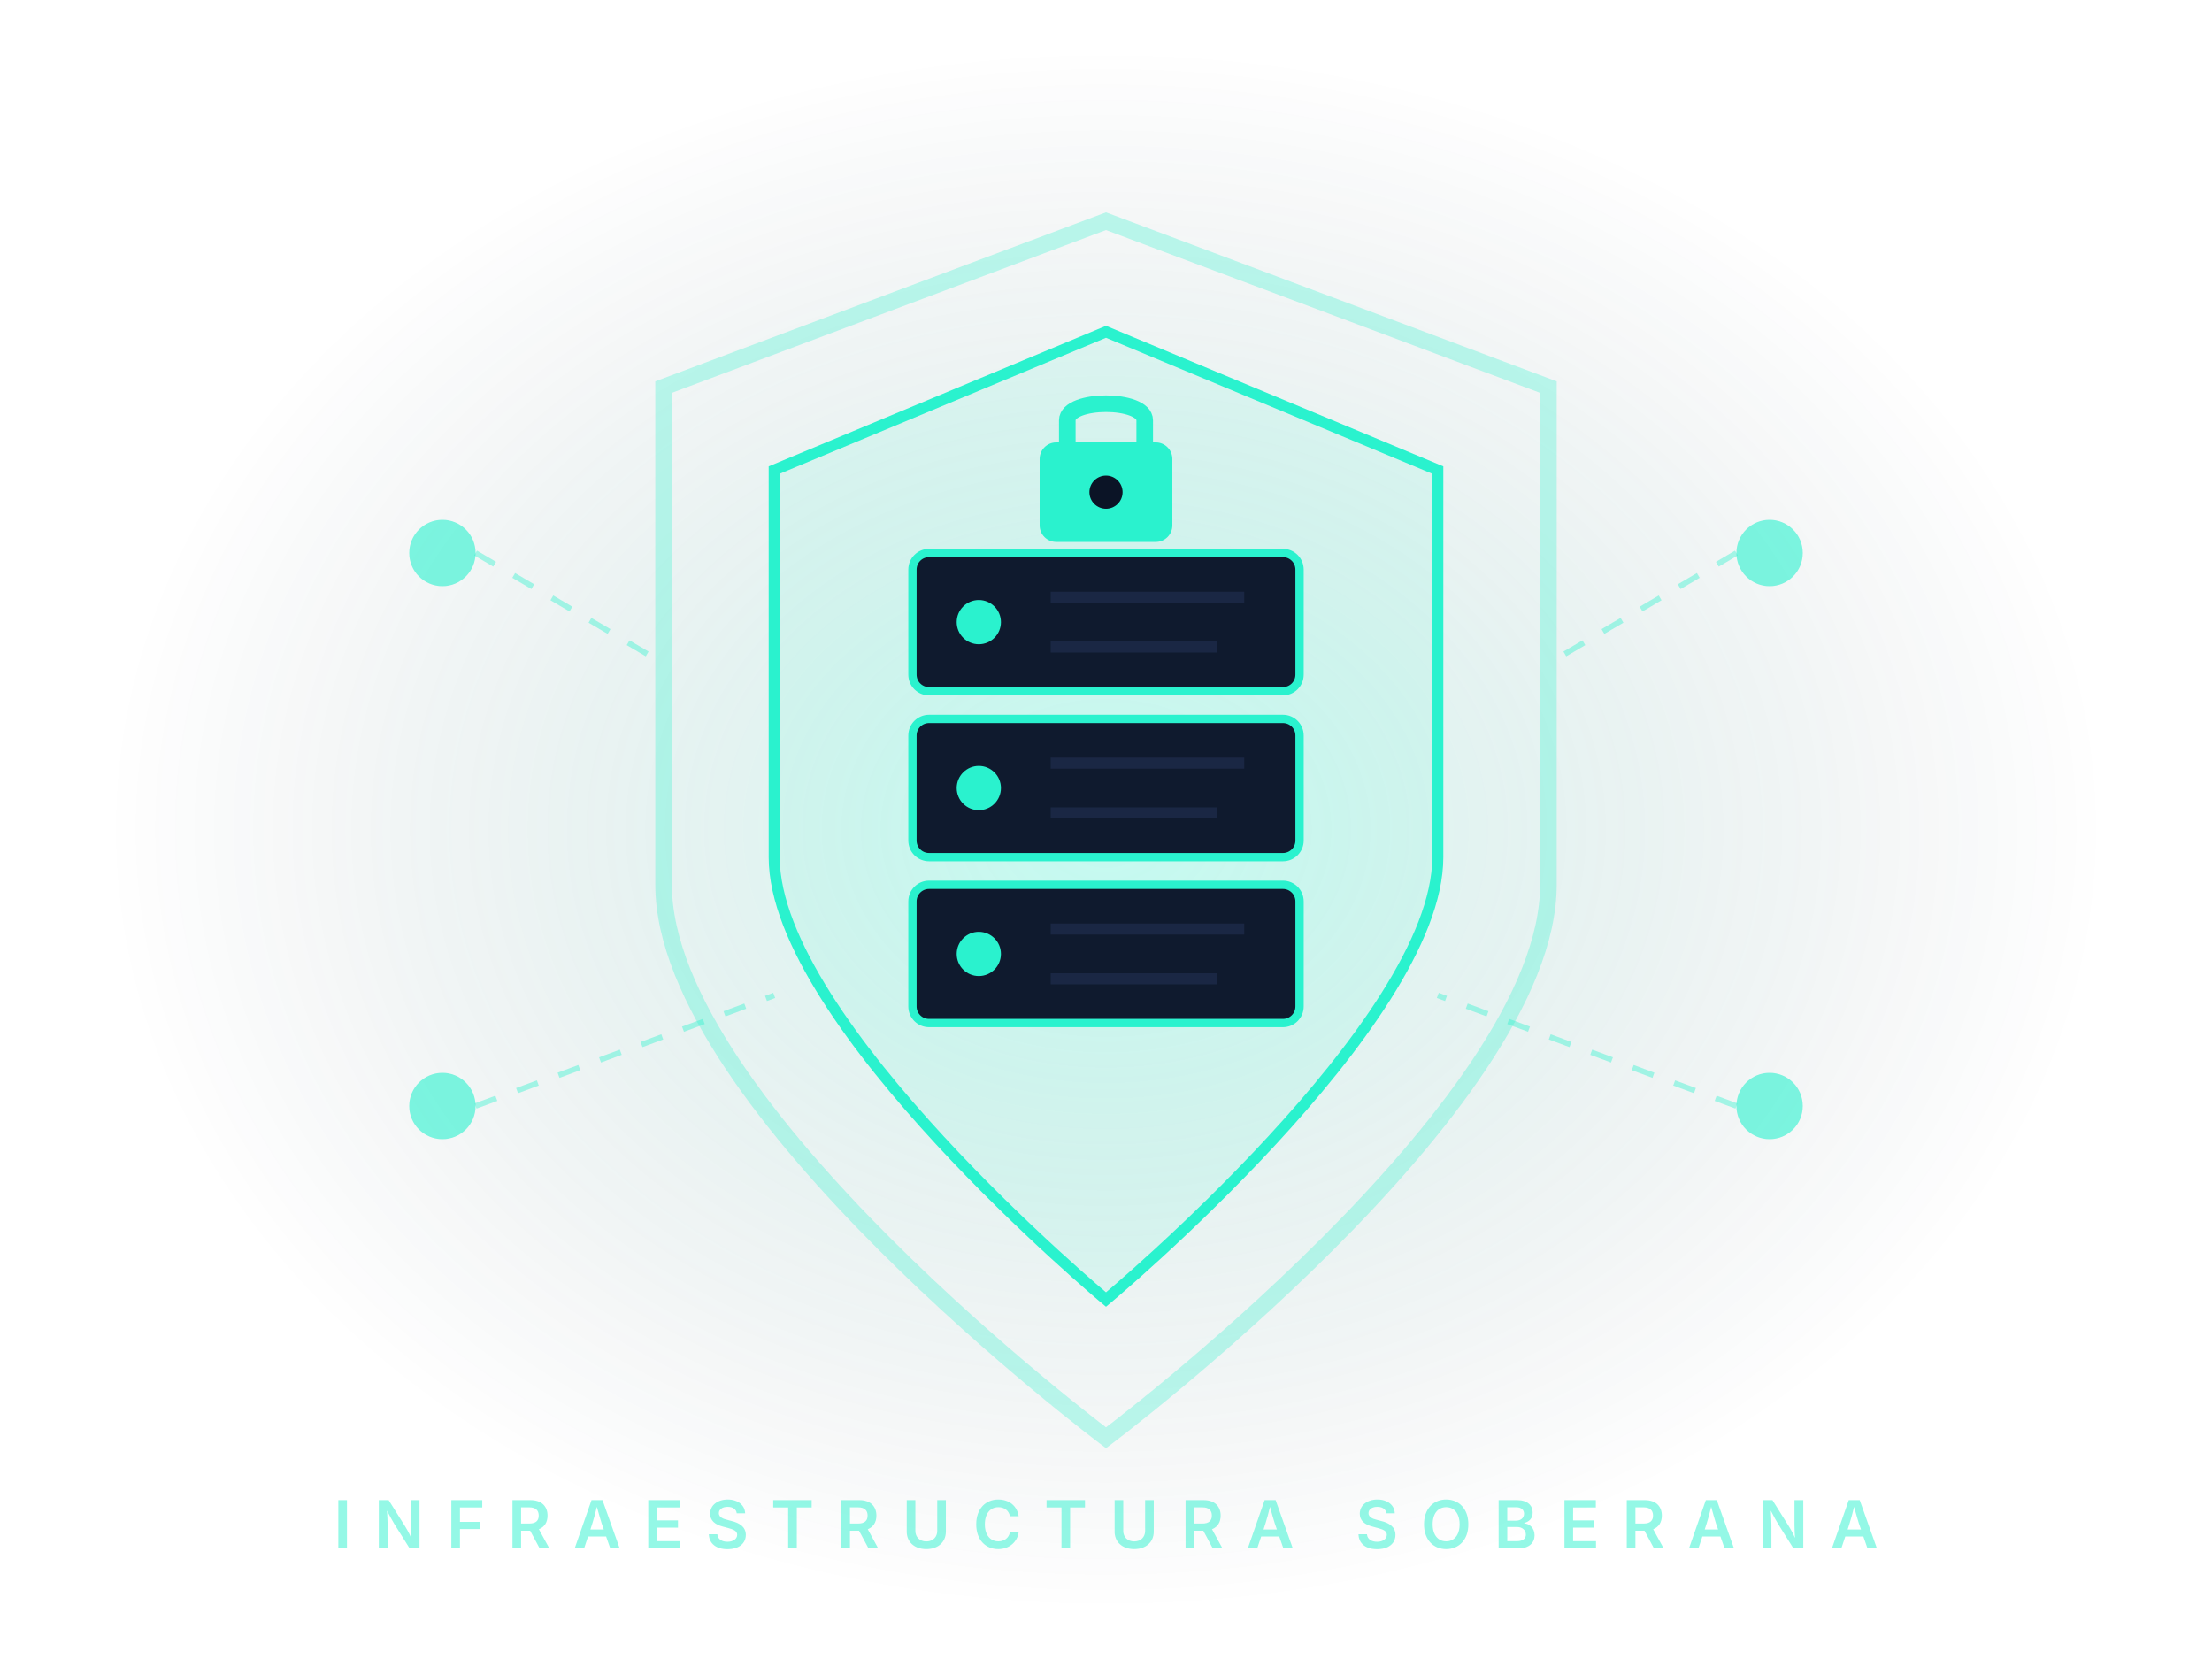
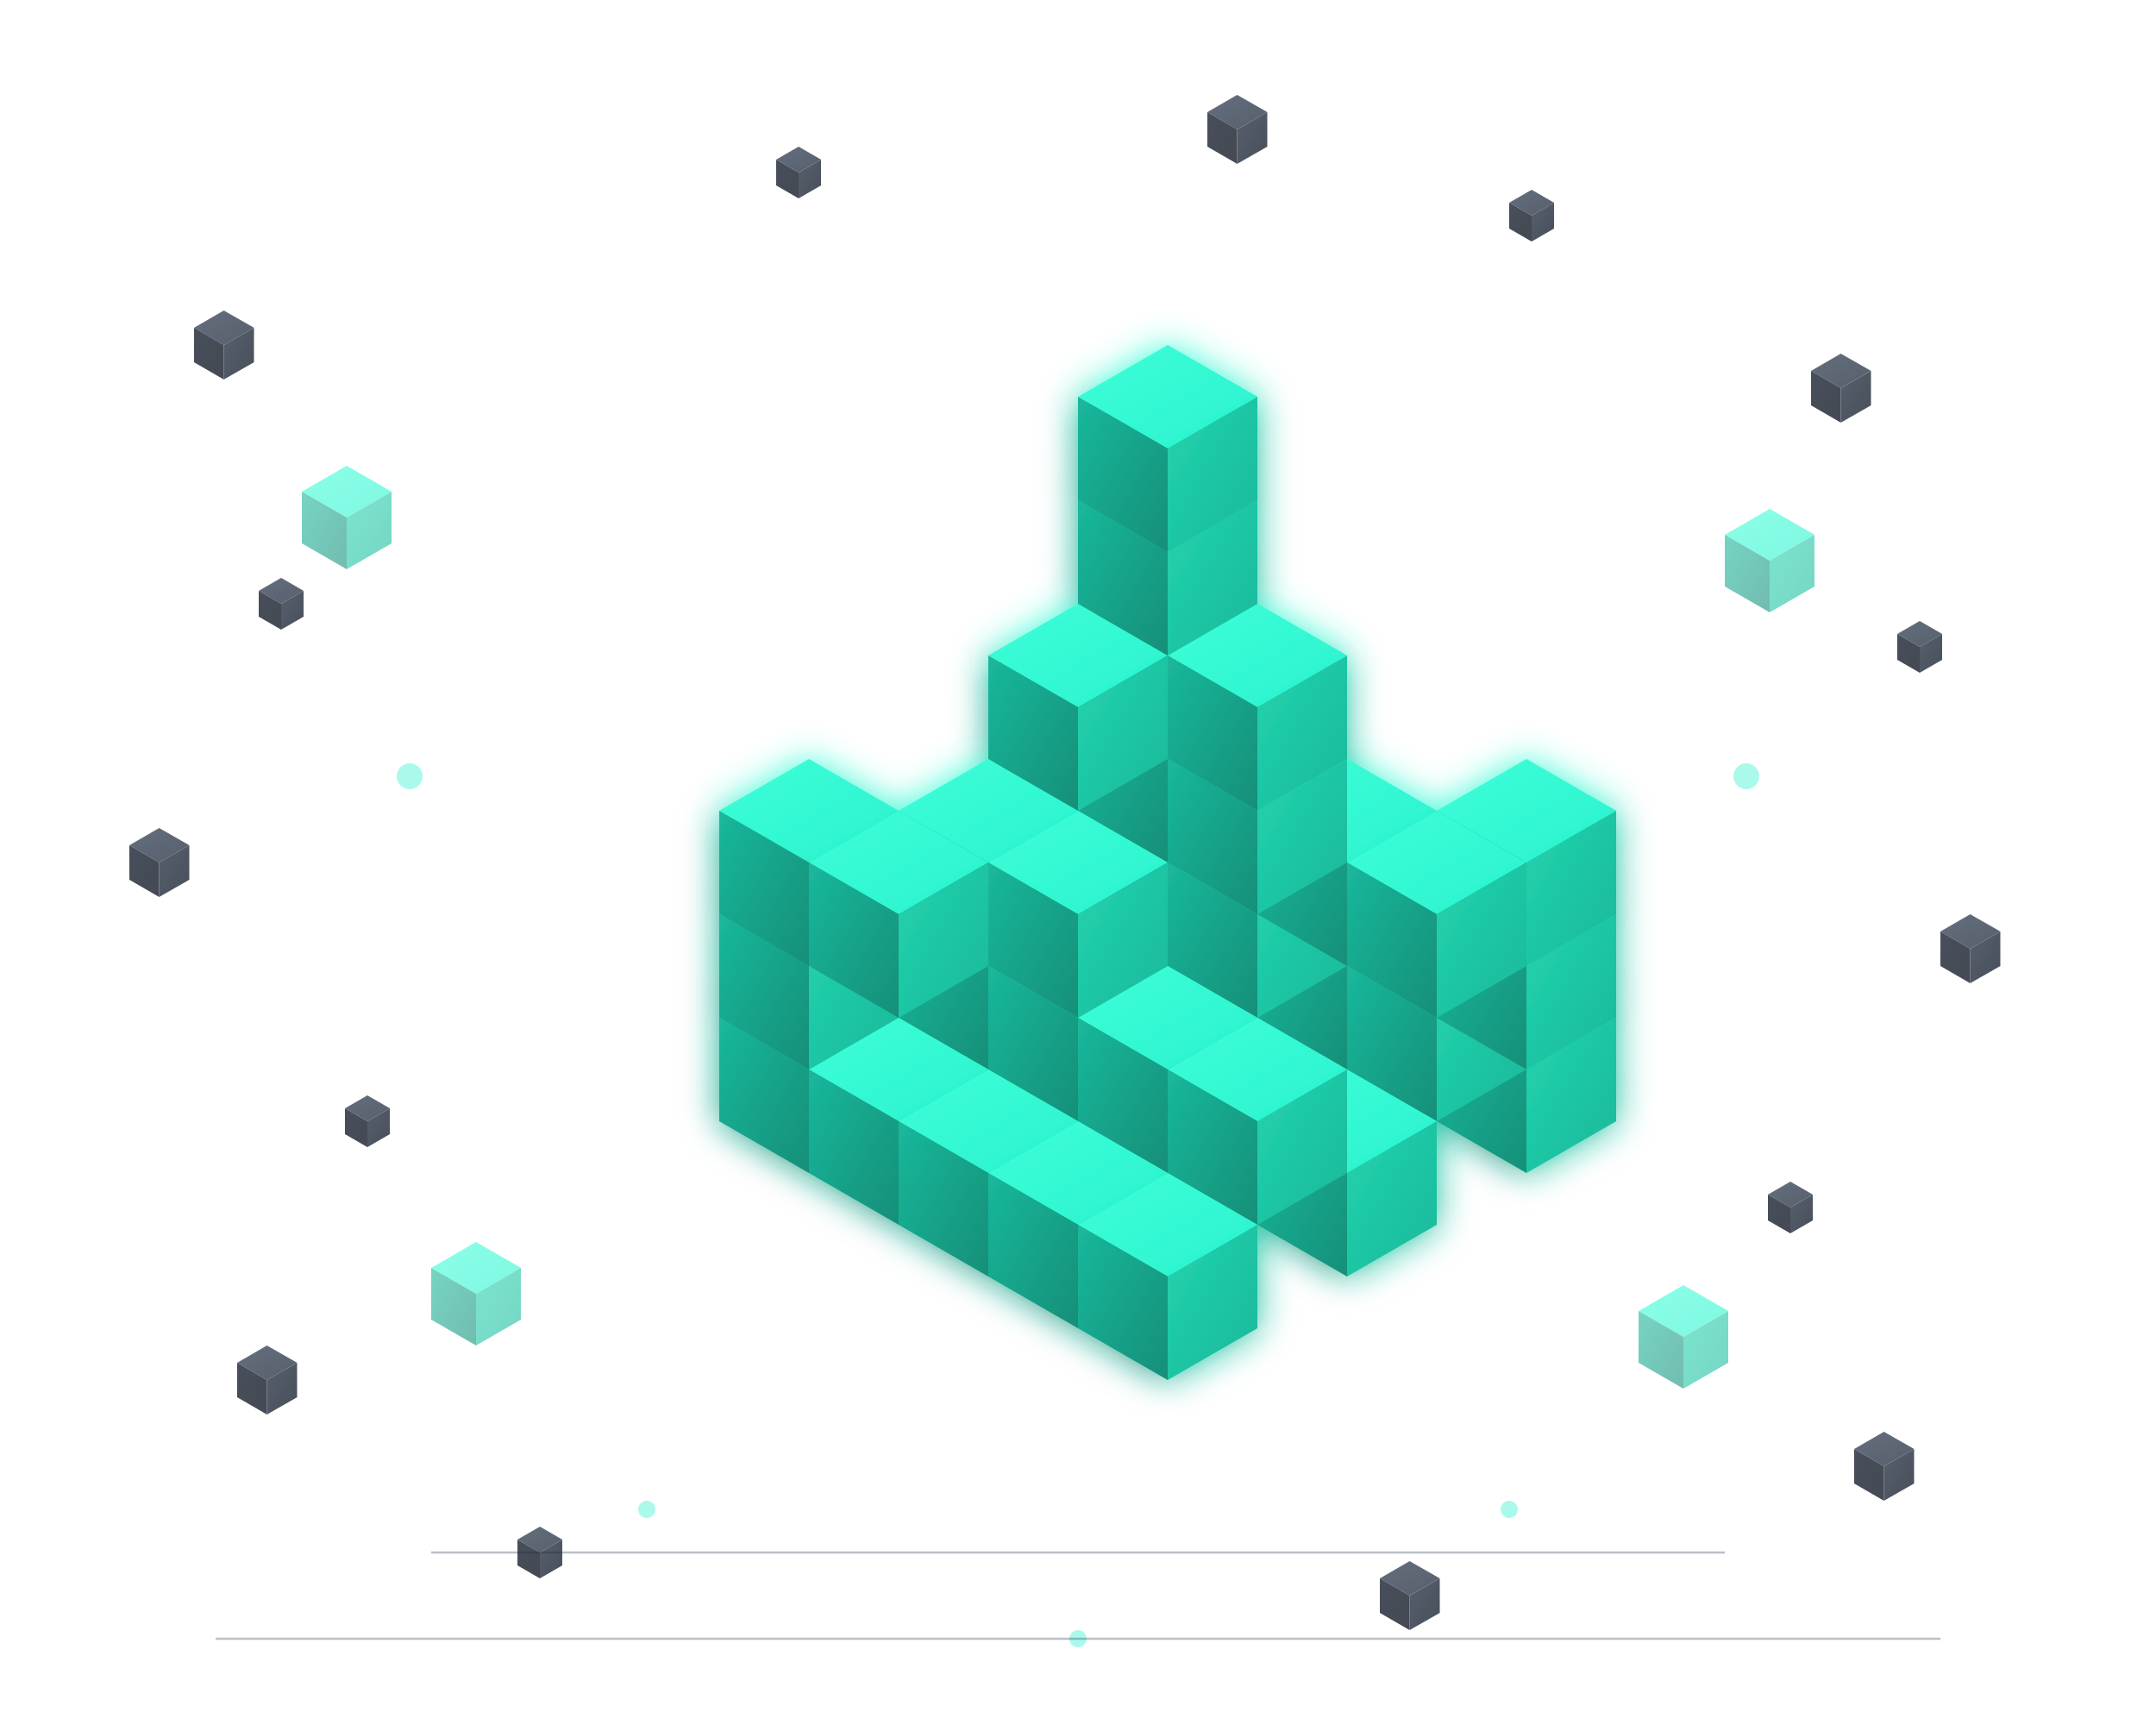
- <svg xmlns="http://www.w3.org/2000/svg" viewBox="0 0 400 300" fill="none">
+ <svg xmlns="http://www.w3.org/2000/svg" viewBox="0 0 500 400" fill="none">
  <defs>
-     <radialGradient id="glow" cx="50%" cy="50%" r="50%">
-       <stop offset="0%" stop-color="#2AF2CE" stop-opacity="0.2" />
-       <stop offset="100%" stop-color="#0B1426" stop-opacity="0" />
-     </radialGradient>
-     <linearGradient id="shieldGrad" x1="0%" y1="0%" x2="0%" y2="100%">
-       <stop offset="0%" stop-color="#2AF2CE" />
+     <linearGradient id="cubeTop" x1="0%" y1="0%" x2="100%" y2="100%">
+       <stop offset="0%" stop-color="#3DFFD8" />
+       <stop offset="100%" stop-color="#2AF2CE" />
+     </linearGradient>
+     <linearGradient id="cubeLeft" x1="0%" y1="0%" x2="100%" y2="100%">
+       <stop offset="0%" stop-color="#1AB89C" />
+       <stop offset="100%" stop-color="#148F78" />
+     </linearGradient>
+     <linearGradient id="cubeRight" x1="0%" y1="0%" x2="100%" y2="100%">
+       <stop offset="0%" stop-color="#22D4AD" />
      <stop offset="100%" stop-color="#1AB89C" />
    </linearGradient>
+     <linearGradient id="darkCubeTop" x1="0%" y1="0%" x2="100%" y2="100%">
+       <stop offset="0%" stop-color="#3D4A5C" />
+       <stop offset="100%" stop-color="#2D3748" />
+     </linearGradient>
+     <linearGradient id="darkCubeLeft" x1="0%" y1="0%" x2="100%" y2="100%">
+       <stop offset="0%" stop-color="#1A2332" />
+       <stop offset="100%" stop-color="#151C28" />
+     </linearGradient>
+     <linearGradient id="darkCubeRight" x1="0%" y1="0%" x2="100%" y2="100%">
+       <stop offset="0%" stop-color="#2D3748" />
+       <stop offset="100%" stop-color="#1A2332" />
+     </linearGradient>
+     <filter id="glow" x="-50%" y="-50%" width="200%" height="200%">
+       <feGaussianBlur stdDeviation="8" result="blur" />
+       <feMerge>
+         <feMergeNode in="blur" />
+         <feMergeNode in="SourceGraphic" />
+       </feMerge>
+     </filter>
+     <filter id="softGlow" x="-30%" y="-30%" width="160%" height="160%">
+       <feGaussianBlur stdDeviation="4" result="blur" />
+       <feMerge>
+         <feMergeNode in="blur" />
+         <feMergeNode in="SourceGraphic" />
+       </feMerge>
+     </filter>
+     <g id="cube">
+       <polygon points="0,-12 20.8,-24 41.6,-12 20.8,0" fill="url(#cubeTop)" />
+       <polygon points="0,-12 0,12 20.8,24 20.8,0" fill="url(#cubeLeft)" />
+       <polygon points="20.8,0 20.8,24 41.6,12 41.6,-12" fill="url(#cubeRight)" />
+     </g>
+     <g id="cubeSmall">
+       <polygon points="0,-6 10.4,-12 20.8,-6 10.4,0" fill="url(#cubeTop)" />
+       <polygon points="0,-6 0,6 10.4,12 10.4,0" fill="url(#cubeLeft)" />
+       <polygon points="10.4,0 10.4,12 20.8,6 20.8,-6" fill="url(#cubeRight)" />
+     </g>
+     <g id="darkCube">
+       <polygon points="0,-4 6.9,-8 13.9,-4 6.9,0" fill="url(#darkCubeTop)" />
+       <polygon points="0,-4 0,4 6.9,8 6.9,0" fill="url(#darkCubeLeft)" />
+       <polygon points="6.9,0 6.9,8 13.9,4 13.9,-4" fill="url(#darkCubeRight)" />
+     </g>
+     <g id="darkCubeTiny">
+       <polygon points="0,-3 5.2,-6 10.4,-3 5.2,0" fill="url(#darkCubeTop)" />
+       <polygon points="0,-3 0,3 5.2,6 5.2,0" fill="url(#darkCubeLeft)" />
+       <polygon points="5.2,0 5.2,6 10.4,3 10.4,-3" fill="url(#darkCubeRight)" />
+     </g>
  </defs>
-   <ellipse cx="200" cy="150" rx="180" ry="140" fill="url(#glow)" />
-   <path d="M200 40 L280 70 L280 160 C280 200 200 260 200 260 C200 260 120 200 120 160 L120 70 Z" stroke="#2AF2CE" stroke-width="3" fill="none" opacity="0.3" />
-   <path d="M200 60 L260 85 L260 155 C260 185 200 235 200 235 C200 235 140 185 140 155 L140 85 Z" stroke="#2AF2CE" stroke-width="2" fill="rgba(42, 242, 206, 0.1)" />
-   <g transform="translate(165, 100)">
-     <rect x="0" y="0" width="70" height="25" rx="3" fill="#0F1A2E" stroke="#2AF2CE" stroke-width="1.5" />
-     <circle cx="12" cy="12.5" r="4" fill="#2AF2CE" />
-     <line x1="25" y1="8" x2="60" y2="8" stroke="#1A2744" stroke-width="2" />
-     <line x1="25" y1="17" x2="55" y2="17" stroke="#1A2744" stroke-width="2" />
-     <rect x="0" y="30" width="70" height="25" rx="3" fill="#0F1A2E" stroke="#2AF2CE" stroke-width="1.5" />
-     <circle cx="12" cy="42.5" r="4" fill="#2AF2CE" />
-     <line x1="25" y1="38" x2="60" y2="38" stroke="#1A2744" stroke-width="2" />
-     <line x1="25" y1="47" x2="55" y2="47" stroke="#1A2744" stroke-width="2" />
-     <rect x="0" y="60" width="70" height="25" rx="3" fill="#0F1A2E" stroke="#2AF2CE" stroke-width="1.5" />
-     <circle cx="12" cy="72.5" r="4" fill="#2AF2CE" />
-     <line x1="25" y1="68" x2="60" y2="68" stroke="#1A2744" stroke-width="2" />
-     <line x1="25" y1="77" x2="55" y2="77" stroke="#1A2744" stroke-width="2" />
+   <g transform="translate(250, 200)" filter="url(#softGlow)">
+     <use href="#cube" transform="translate(-83.2, 48)" />
+     <use href="#cube" transform="translate(-41.6, 24)" />
+     <use href="#cube" transform="translate(0, 0)" />
+     <use href="#cube" transform="translate(41.6, 24)" />
+     <use href="#cube" transform="translate(83.2, 48)" />
+     <use href="#cube" transform="translate(-62.4, 60)" />
+     <use href="#cube" transform="translate(-20.8, 36)" />
+     <use href="#cube" transform="translate(20.8, 12)" />
+     <use href="#cube" transform="translate(62.4, 36)" />
+     <use href="#cube" transform="translate(-41.6, 72)" />
+     <use href="#cube" transform="translate(0, 48)" />
+     <use href="#cube" transform="translate(41.6, 72)" />
+     <use href="#cube" transform="translate(-20.8, 84)" />
+     <use href="#cube" transform="translate(20.8, 60)" />
+     <use href="#cube" transform="translate(0, 96)" />
+     <use href="#cube" transform="translate(-41.6, 0)" />
+     <use href="#cube" transform="translate(0, -24)" />
+     <use href="#cube" transform="translate(41.6, 0)" />
+     <use href="#cube" transform="translate(-20.8, 12)" />
+     <use href="#cube" transform="translate(20.8, -12)" />
+     <use href="#cube" transform="translate(0, -48)" />
+     <use href="#cube" transform="translate(-20.8, -36)" />
+     <use href="#cube" transform="translate(20.8, -36)" />
+     <use href="#cube" transform="translate(0, -72)" />
+     <use href="#cube" transform="translate(0, -96)" />
+     <use href="#cube" transform="translate(-83.2, 24)" />
+     <use href="#cube" transform="translate(83.2, 24)" />
+     <use href="#cube" transform="translate(-83.2, 0)" />
+     <use href="#cube" transform="translate(83.2, 0)" />
+     <use href="#cube" transform="translate(-62.4, 12)" />
+     <use href="#cube" transform="translate(62.4, 12)" />
  </g>
-   <g transform="translate(188, 70)">
-     <rect x="0" y="10" width="24" height="18" rx="3" fill="#2AF2CE" />
-     <path d="M5 10 V6 C5 2 19 2 19 6 V10" stroke="#2AF2CE" stroke-width="3" fill="none" />
-     <circle cx="12" cy="19" r="3" fill="#0B1426" />
+   <g opacity="0.8">
+     <use href="#darkCube" transform="translate(45, 80)" />
+     <use href="#darkCubeTiny" transform="translate(60, 140)" />
+     <use href="#darkCube" transform="translate(30, 200)" />
+     <use href="#darkCubeTiny" transform="translate(80, 260)" />
+     <use href="#darkCube" transform="translate(55, 320)" />
+     <use href="#darkCube" transform="translate(420, 90)" />
+     <use href="#darkCubeTiny" transform="translate(440, 150)" />
+     <use href="#darkCube" transform="translate(450, 220)" />
+     <use href="#darkCubeTiny" transform="translate(410, 280)" />
+     <use href="#darkCube" transform="translate(430, 340)" />
+     <use href="#darkCubeTiny" transform="translate(180, 40)" />
+     <use href="#darkCube" transform="translate(280, 30)" />
+     <use href="#darkCubeTiny" transform="translate(350, 50)" />
+     <use href="#darkCubeTiny" transform="translate(120, 360)" />
+     <use href="#darkCube" transform="translate(320, 370)" />
  </g>
-   <circle cx="80" cy="100" r="6" fill="#2AF2CE" opacity="0.6" />
-   <circle cx="320" cy="100" r="6" fill="#2AF2CE" opacity="0.6" />
-   <circle cx="80" cy="200" r="6" fill="#2AF2CE" opacity="0.6" />
-   <circle cx="320" cy="200" r="6" fill="#2AF2CE" opacity="0.6" />
-   <line x1="86" y1="100" x2="120" y2="120" stroke="#2AF2CE" stroke-width="1" stroke-dasharray="4,4" opacity="0.4" />
-   <line x1="314" y1="100" x2="280" y2="120" stroke="#2AF2CE" stroke-width="1" stroke-dasharray="4,4" opacity="0.4" />
-   <line x1="86" y1="200" x2="140" y2="180" stroke="#2AF2CE" stroke-width="1" stroke-dasharray="4,4" opacity="0.4" />
-   <line x1="314" y1="200" x2="260" y2="180" stroke="#2AF2CE" stroke-width="1" stroke-dasharray="4,4" opacity="0.4" />
-   <text x="200" y="280" text-anchor="middle" fill="#2AF2CE" font-family="Inter, sans-serif" font-size="12" font-weight="600" letter-spacing="4" opacity="0.5">
-     INFRAESTRUCTURA SOBERANA
-   </text>
+   <g opacity="0.6">
+     <use href="#cubeSmall" transform="translate(70, 120)" />
+     <use href="#cubeSmall" transform="translate(400, 130)" />
+     <use href="#cubeSmall" transform="translate(100, 300)" />
+     <use href="#cubeSmall" transform="translate(380, 310)" />
+   </g>
+   <g fill="#2AF2CE" opacity="0.4">
+     <circle cx="95" cy="180" r="3" />
+     <circle cx="405" cy="180" r="3" />
+     <circle cx="150" cy="350" r="2" />
+     <circle cx="350" cy="350" r="2" />
+     <circle cx="250" cy="380" r="2" />
+   </g>
+   <g stroke="#1A2744" stroke-width="0.5" opacity="0.3">
+     <line x1="50" y1="380" x2="450" y2="380" />
+     <line x1="100" y1="360" x2="400" y2="360" />
+   </g>
</svg>
